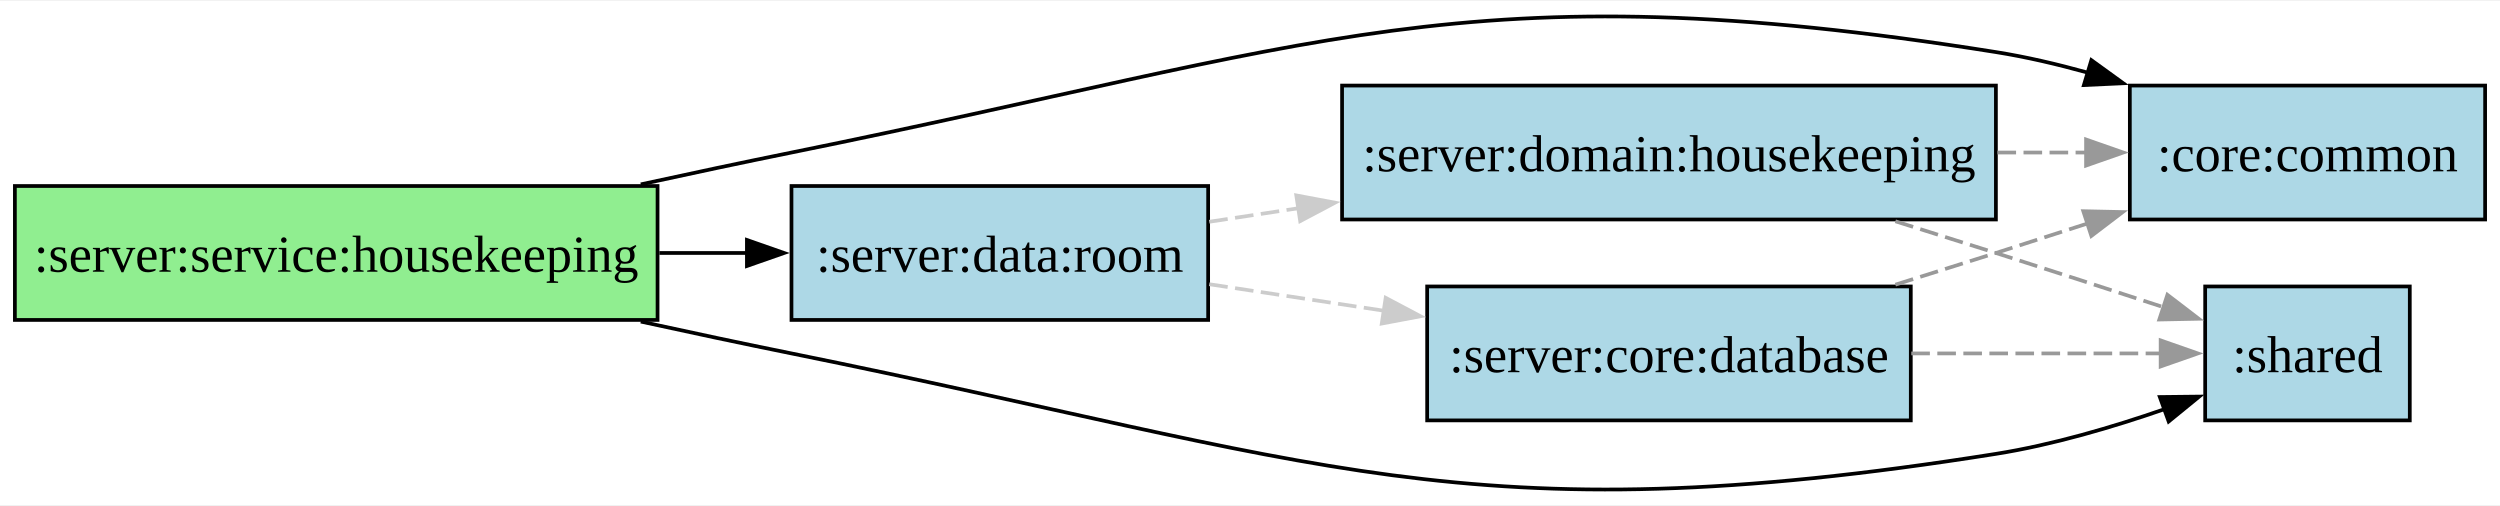
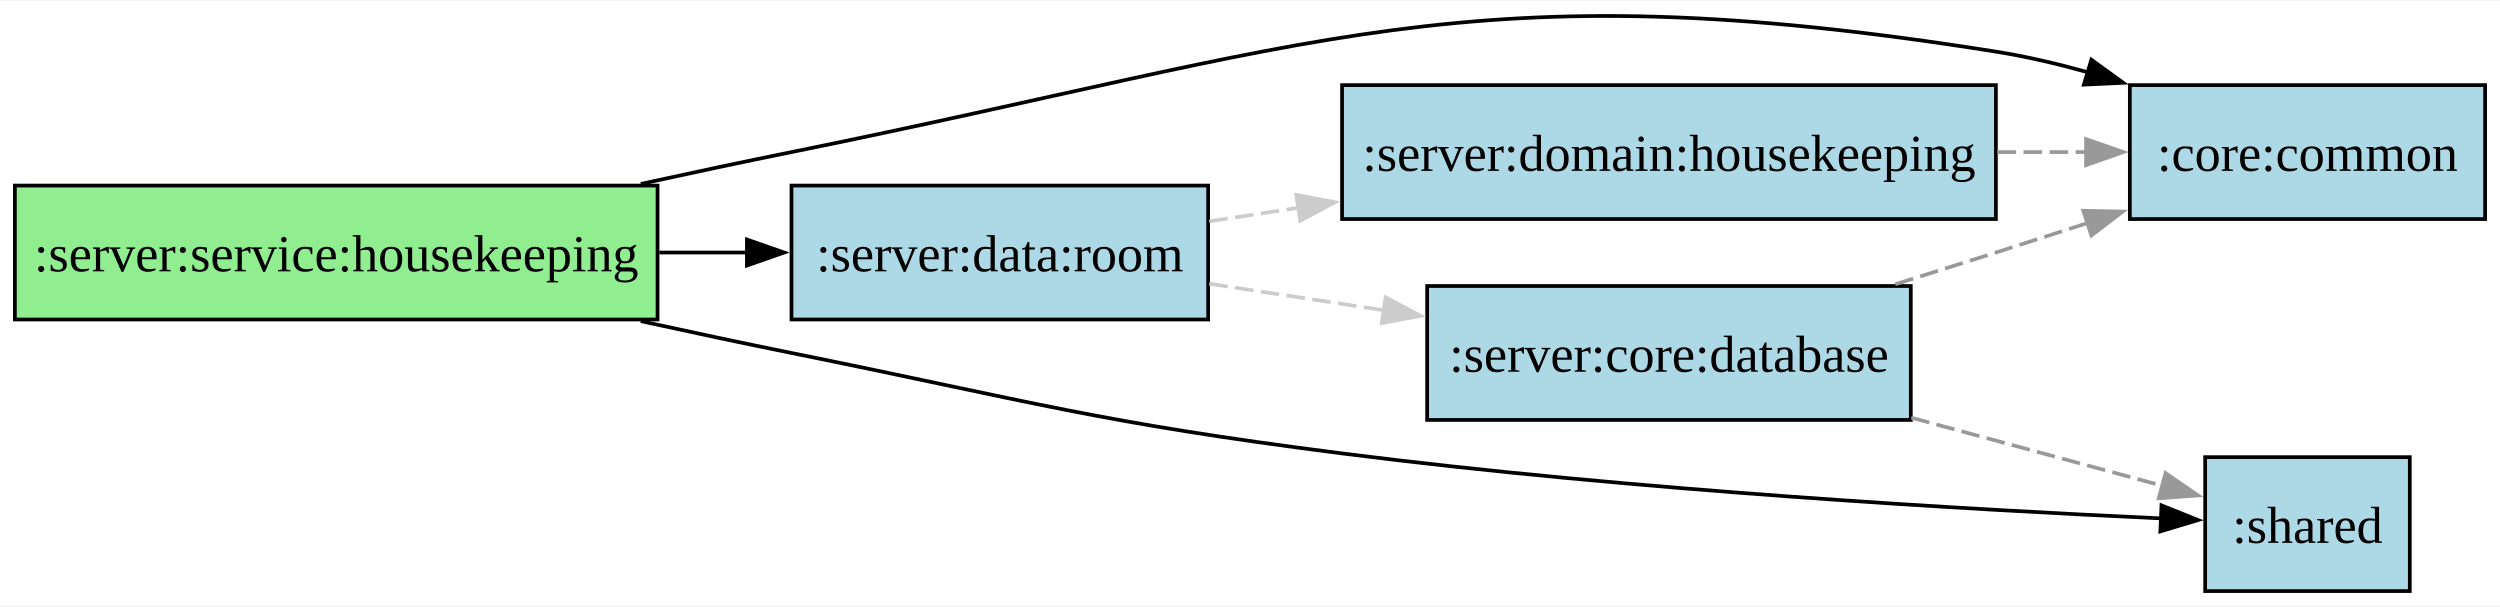
- <svg xmlns="http://www.w3.org/2000/svg" width="896" height="136pt" viewBox="0 0 672 135.52">
+ <svg xmlns="http://www.w3.org/2000/svg" width="896" height="163pt" viewBox="0 0 672 162.76">
  <g class="graph">
-     <path fill="#fff" d="M0 135.52V0h672v135.52z" />
+     <path fill="#fff" d="M0 162.76V0h672v162.76z" />
    <g class="node">
      <path fill="#90ee90" stroke="#000" d="M176.75 49.76H4v36h172.75z" />
-       <text x="86.38" y="-58.71" font-family="Times New Roman,serif" font-size="14" text-anchor="middle" transform="translate(4 131.52)">:server:service:housekeeping</text>
+       <text x="86.38" y="-85.95" font-family="Times New Roman,serif" font-size="14" text-anchor="middle" transform="translate(4 158.76)">:server:service:housekeeping</text>
    </g>
    <g class="node">
      <path fill="#add8e6" stroke="#000" d="M668 22.76h-95.5v36H668z" />
-       <text x="616.25" y="-85.71" font-family="Times New Roman,serif" font-size="14" text-anchor="middle" transform="translate(4 131.52)">:core:common</text>
+       <text x="616.25" y="-112.95" font-family="Times New Roman,serif" font-size="14" text-anchor="middle" transform="translate(4 158.76)">:core:common</text>
    </g>
    <g stroke="#000" class="edge">
-       <path fill="none" d="M172.24 49.32c13.51-2.95 27.39-5.9 40.51-8.56 141.52-28.64 181.15-49.67 323.75-27 8.11 1.29 16.5 3.25 24.69 5.53" />
+       <path fill="none" d="M172.24 49.32c13.51-2.95 27.39-5.91 40.51-8.56 141.52-28.64 181.15-49.68 323.75-27 8.11 1.29 16.5 3.25 24.69 5.53" />
      <path d="m562.16 15.93 8.58 6.21-10.59.49z" />
    </g>
    <g class="node">
      <path fill="#add8e6" stroke="#000" d="M324.75 49.76h-112v36h112z" />
-       <text x="264.75" y="-58.71" font-family="Times New Roman,serif" font-size="14" text-anchor="middle" transform="translate(4 131.52)">:server:data:room</text>
+       <text x="264.75" y="-85.95" font-family="Times New Roman,serif" font-size="14" text-anchor="middle" transform="translate(4 158.76)">:server:data:room</text>
    </g>
    <g stroke="#000" class="edge">
      <path fill="none" d="M177.24 67.76h23.55" />
      <path d="m200.77 64.26 10 3.5-10 3.5z" />
    </g>
    <g class="node">
-       <path fill="#add8e6" stroke="#000" d="M647.75 76.76h-55v36h55z" />
-       <text x="616.25" y="-31.71" font-family="Times New Roman,serif" font-size="14" text-anchor="middle" transform="translate(4 131.52)">:shared</text>
+       <path fill="#add8e6" stroke="#000" d="M647.75 122.76h-55v36h55z" />
+       <text x="616.25" y="-12.95" font-family="Times New Roman,serif" font-size="14" text-anchor="middle" transform="translate(4 158.76)">:shared</text>
    </g>
    <g stroke="#000" class="edge">
-       <path fill="none" d="M172.24 86.2c13.51 2.95 27.39 5.91 40.51 8.56 141.52 28.64 181.15 49.68 323.75 27 15.19-2.41 31.38-7.18 45.38-12.04" />
-       <path d="m580.56 106.48 10.59-.12-8.21 6.7z" />
+       <path fill="none" d="M172.24 86.2c13.51 2.95 27.39 5.91 40.51 8.56 65.54 13.26 81.67 18.54 148 27 77.9 9.94 169.71 15.16 220.28 17.47" />
+       <path d="m581.01 135.73 9.84 3.94-10.15 3.05z" />
    </g>
    <g class="node">
      <path fill="#add8e6" stroke="#000" d="M536.5 22.76H360.75v36H536.5z" />
-       <text x="444.62" y="-85.71" font-family="Times New Roman,serif" font-size="14" text-anchor="middle" transform="translate(4 131.52)">:server:domain:housekeeping</text>
+       <text x="444.62" y="-112.95" font-family="Times New Roman,serif" font-size="14" text-anchor="middle" transform="translate(4 158.76)">:server:domain:housekeeping</text>
    </g>
    <g stroke="#999" class="edge">
      <path fill="none" stroke-dasharray="5,2" d="M536.92 40.76h23.87" />
      <path fill="#999" d="m560.73 37.26 10 3.5-10 3.5z" />
    </g>
-     <g stroke="#999" class="edge">
-       <path fill="none" stroke-dasharray="5,2" d="M509.48 59.24c9.06 2.83 18.29 5.74 27.02 8.52 14.77 4.71 30.99 9.97 45.13 14.6" />
-       <path fill="#999" d="m582.6 79 8.41 6.44-10.59.21z" />
-     </g>
    <g stroke="#ccc" class="edge">
-       <path fill="none" stroke-dasharray="5,2" d="M325.06 59.37c7.71-1.17 15.82-2.41 24.04-3.65" />
+       <path fill="none" stroke-dasharray="5,2" d="M325.06 59.37c7.71-1.18 15.82-2.41 24.04-3.65" />
      <path fill="#ccc" d="m348.44 52.28 10.41 1.96-9.36 4.96z" />
    </g>
    <g class="node">
      <path fill="#add8e6" stroke="#000" d="M513.62 76.76h-130v36h130z" />
-       <text x="444.62" y="-31.71" font-family="Times New Roman,serif" font-size="14" text-anchor="middle" transform="translate(4 131.52)">:server:core:database</text>
+       <text x="444.62" y="-58.95" font-family="Times New Roman,serif" font-size="14" text-anchor="middle" transform="translate(4 158.76)">:server:core:database</text>
    </g>
    <g stroke="#ccc" class="edge">
-       <path fill="none" stroke-dasharray="5,2" d="M325.06 76.16c14.85 2.25 31.17 4.73 46.92 7.12" />
+       <path fill="none" stroke-dasharray="5,2" d="M325.06 76.15c14.85 2.26 31.17 4.74 46.92 7.13" />
      <path fill="#ccc" d="m372.47 79.81 9.36 4.96-10.41 1.96z" />
    </g>
    <g stroke="#999" class="edge">
      <path fill="none" stroke-dasharray="5,2" d="M509.48 76.28c9.06-2.83 18.29-5.74 27.02-8.52 8.01-2.55 16.45-5.27 24.74-7.96" />
      <path fill="#999" d="m559.99 56.53 10.6.23-8.43 6.42z" />
    </g>
    <g stroke="#999" class="edge">
-       <path fill="none" stroke-dasharray="5,2" d="M513.75 94.76h67.19" />
-       <path fill="#999" d="m580.78 91.26 10 3.5-10 3.5z" />
+       <path fill="none" stroke-dasharray="5,2" d="m513.75 112.15 67.47 18.3" />
+       <path fill="#999" d="m582.1 127.06 8.73 5.99-10.56.76z" />
    </g>
  </g>
</svg>
